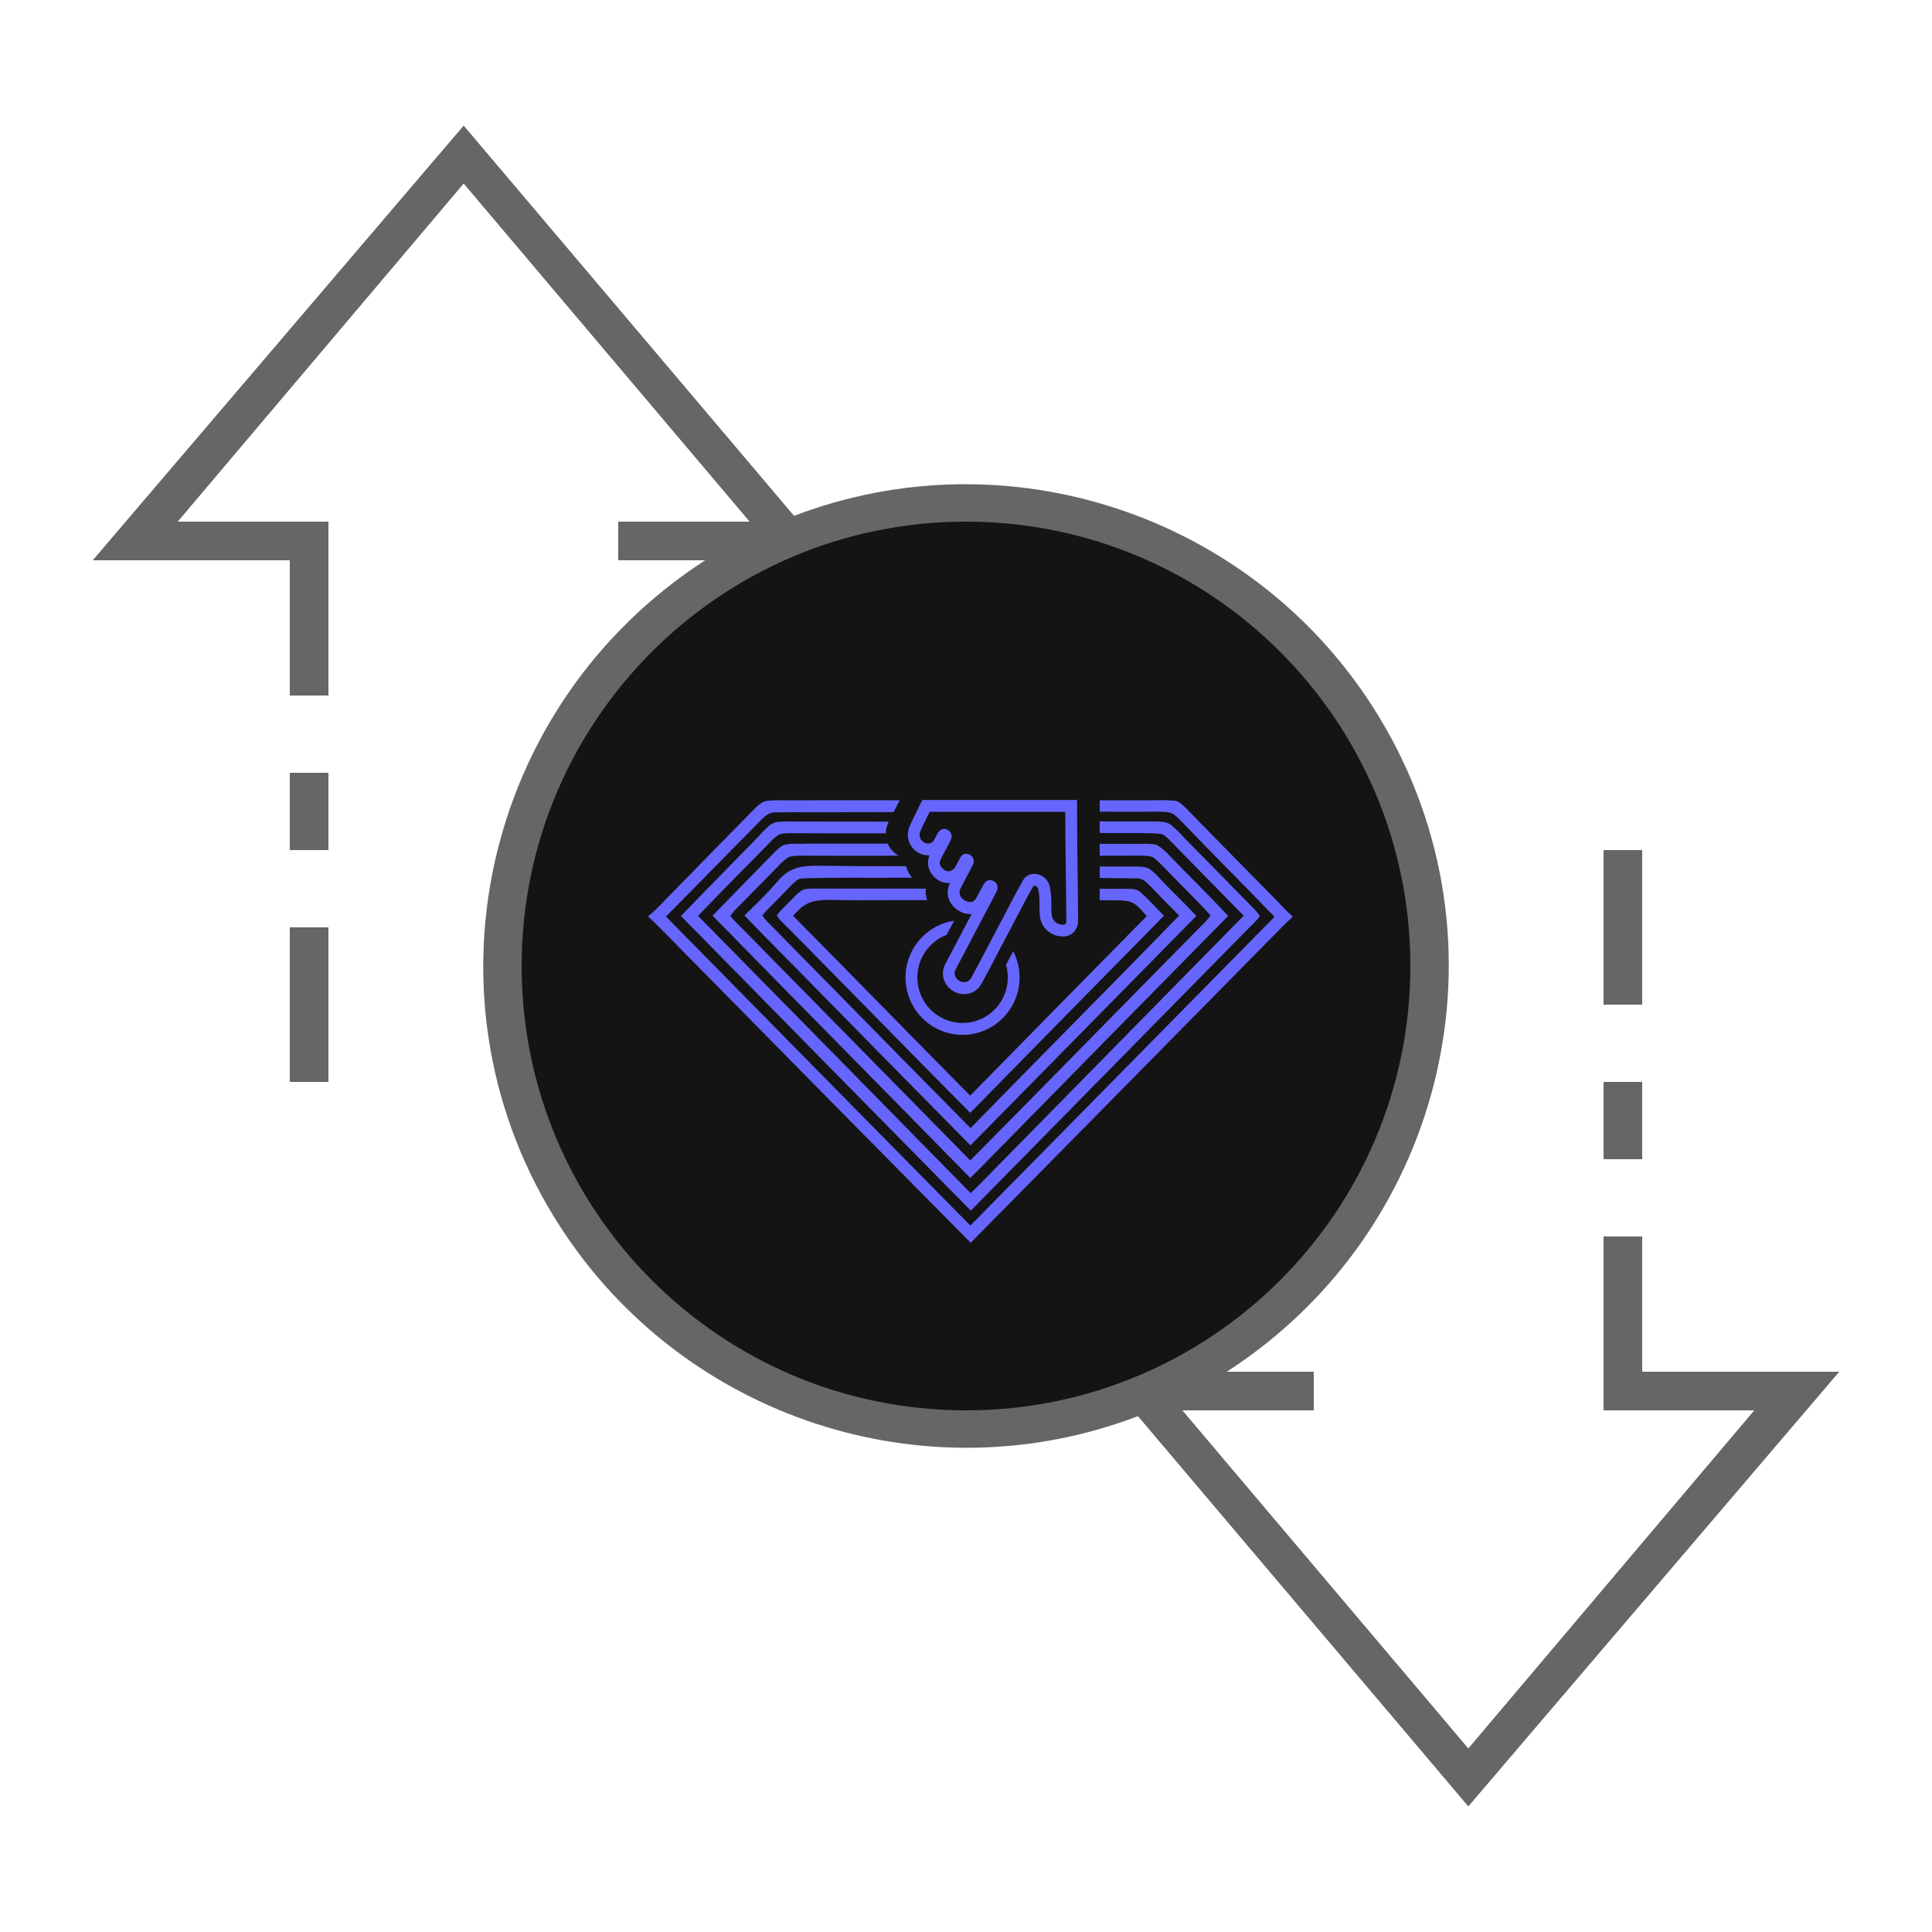
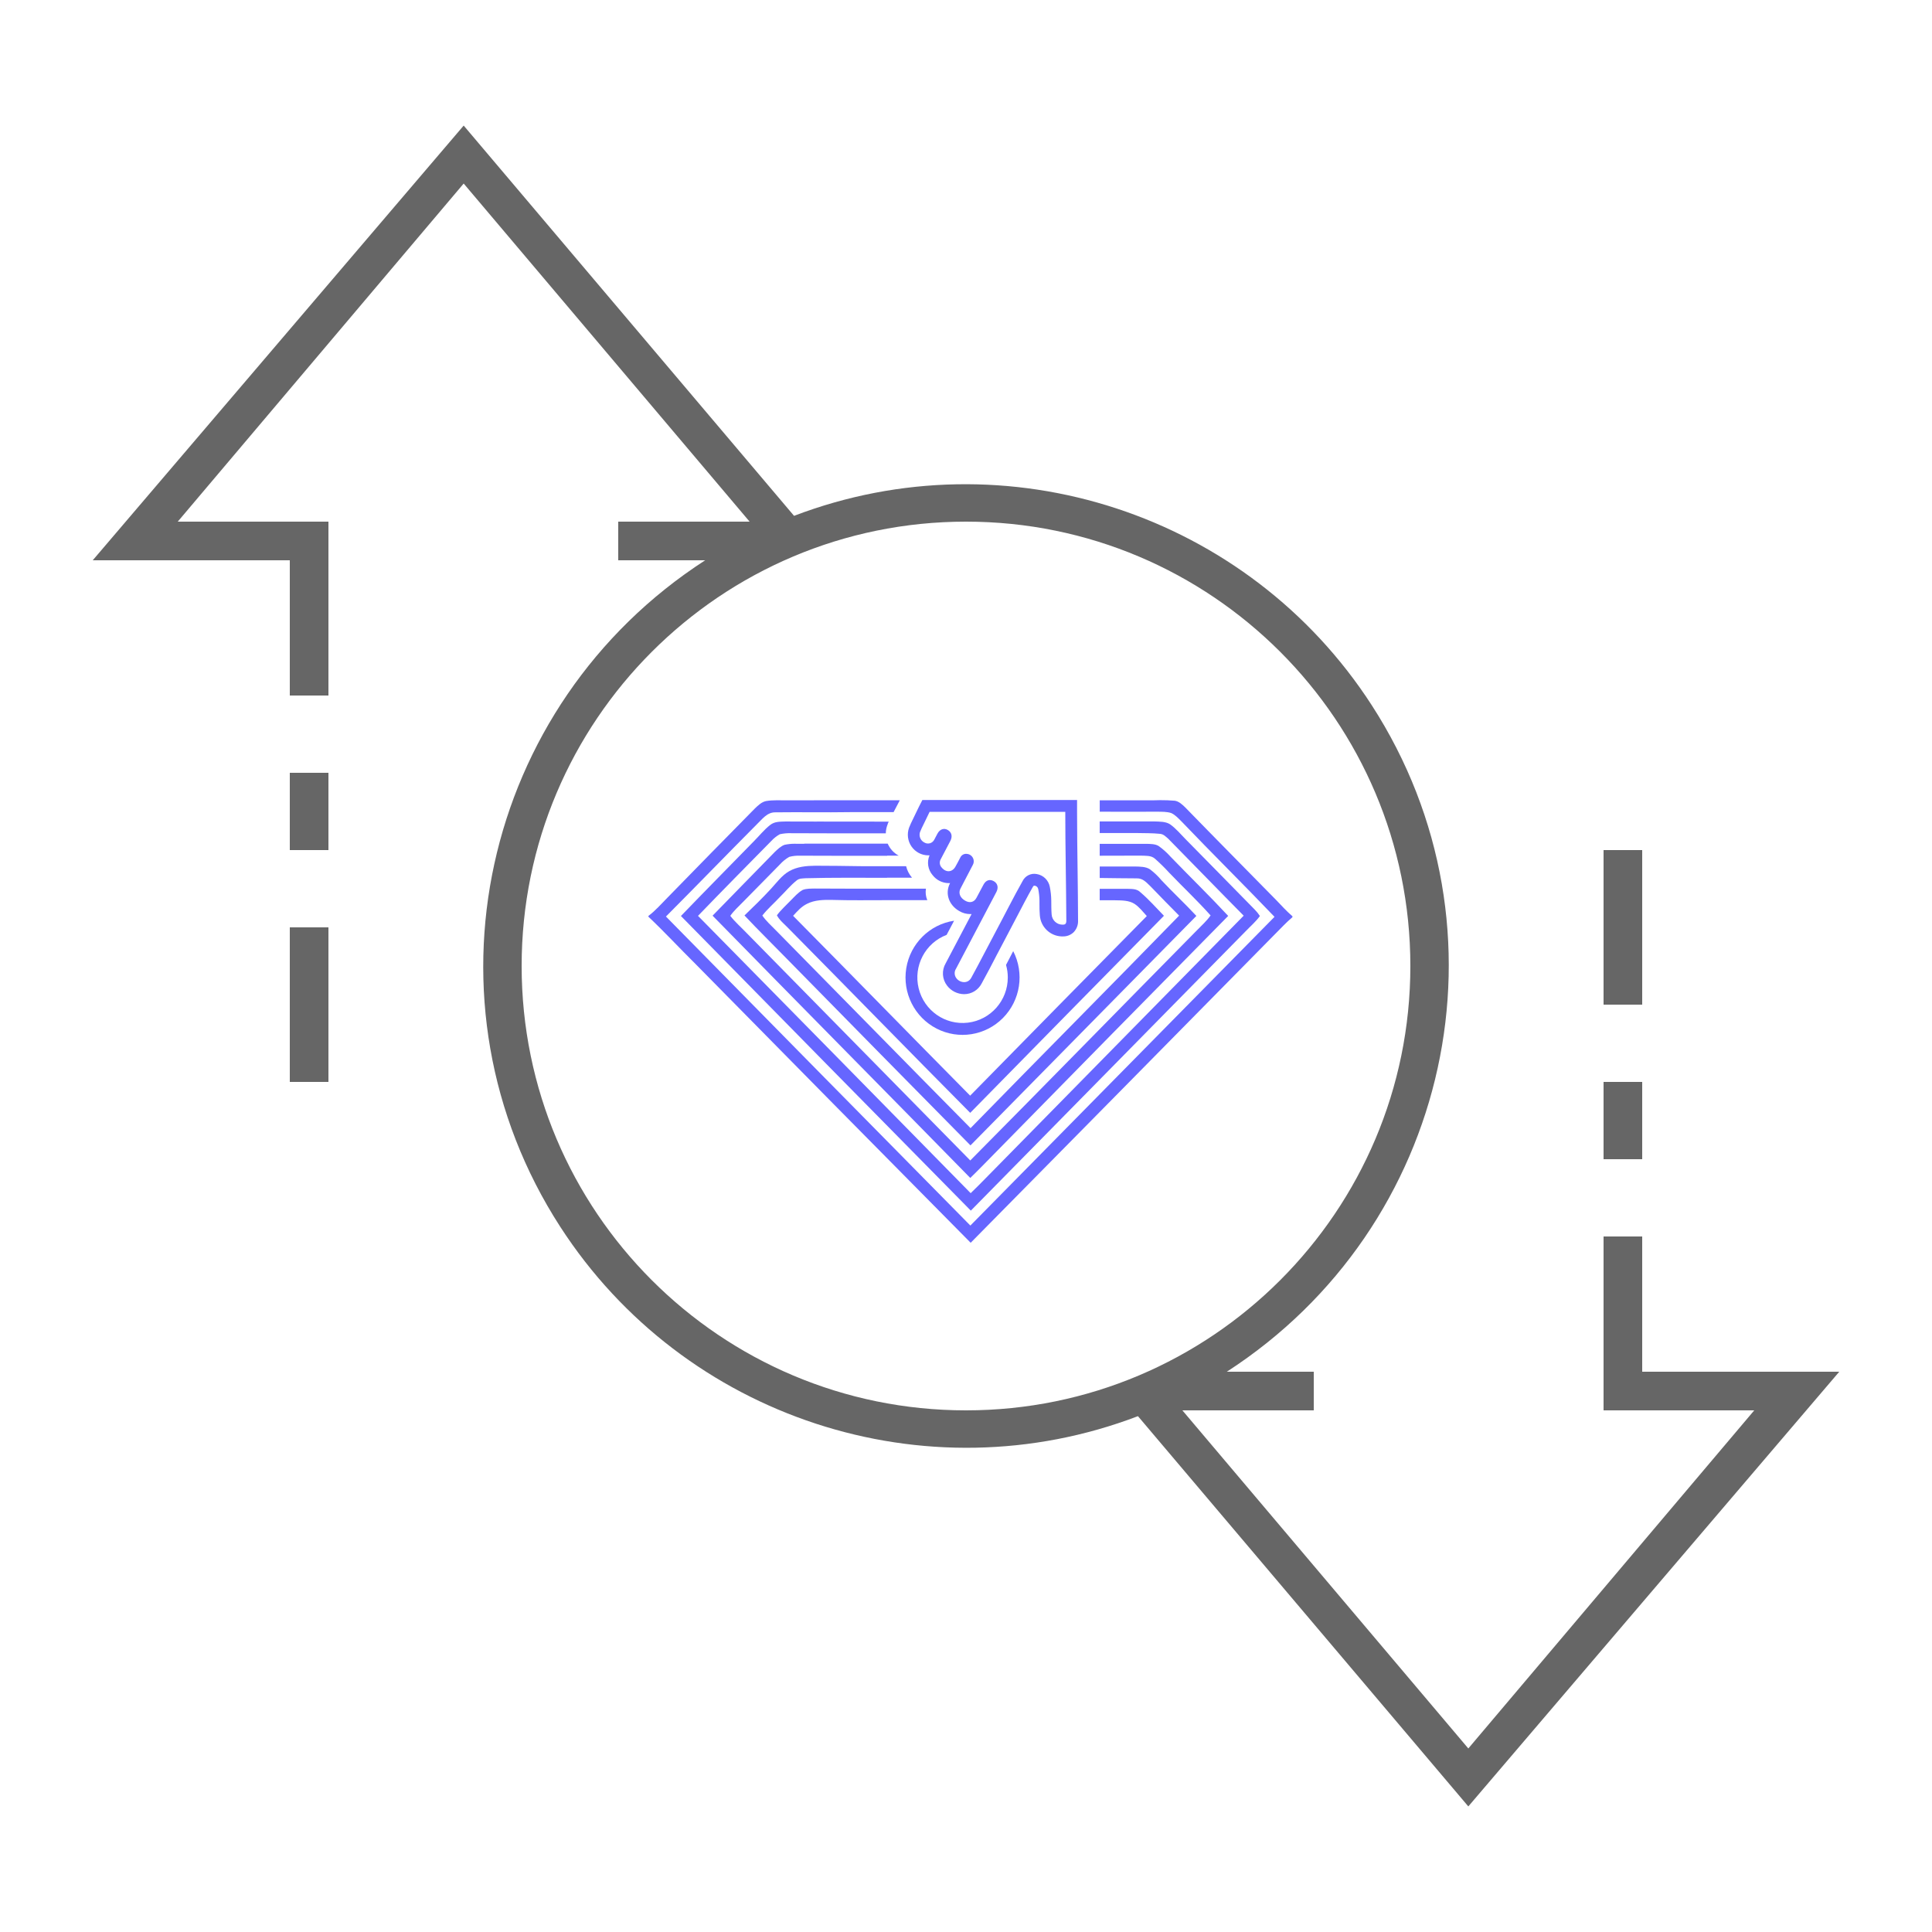
<svg xmlns="http://www.w3.org/2000/svg" version="1.1" id="ic_empty_transactions" x="0px" y="0px" viewBox="0 0 100 100" style="enable-background:new 0 0 100 100;" xml:space="preserve">
  <defs id="defs32" />
  <style type="text/css" id="style2">
	.st0{fill:#2EA1FF;}
	.st1{fill:#666666;}
	.st2{fill:#EFEFEF;}
</style>
-   <circle class="st0" cx="50" cy="50" id="circle4" style="fill:#141414;fill-opacity:1" r="18" />
+   <circle class="st0" cx="50" cy="50" id="circle4" style="fill:#141414;fill-opacity:0" r="18" />
  <g id="Group_9015">
-     <path id="Path_18970" class="st0" d="M50,26c-13.3,0-24,10.7-24,24s10.7,24,24,24s24-10.7,24-24S63.3,26,50,26z M50,68   c-9.9,0-18-8.1-18-18s8.1-18,18-18s18,8.1,18,18S59.9,68,50,68z" style="fill:#141414;fill-opacity:1" />
+     <path id="Path_18970" class="st0" d="M50,26c-13.3,0-24,10.7-24,24s10.7,24,24,24s24-10.7,24-24S63.3,26,50,26z M50,68   c-9.9,0-18-8.1-18-18s8.1-18,18-18s18,8.1,18,18S59.9,68,50,68z" style="fill:#141414;fill-opacity:0" />
    <g id="Group_9014">
      <g id="Group_9013">
-         <path id="Path_18972" class="st0" d="M50,31c-10.5,0-19,8.5-19,19s8.5,19,19,19s19-8.5,19-19S60.5,31,50,31z M50,67     c-9.4,0-17-7.6-17-17s7.6-17,17-17s17,7.6,17,17S59.4,67,50,67z" style="fill:#141414;fill-opacity:1" />
+         <path id="Path_18972" class="st0" d="M50,31c-10.5,0-19,8.5-19,19s8.5,19,19,19s19-8.5,19-19S60.5,31,50,31z M50,67     c-9.4,0-17-7.6-17-17s7.6-17,17-17s17,7.6,17,17S59.4,67,50,67z" style="fill:#141414;fill-opacity:0" />
        <path id="Rectangle_4664" class="st1" d="M83,56h2v4h-2V56z" />
        <path id="Rectangle_4665" class="st1" d="M83,44h2v8h-2V44z" />
        <path id="Rectangle_4666" class="st1" d="M15,48h2v8h-2V48z" />
        <path id="Rectangle_4667" class="st1" d="M15,40h2v4h-2V40z" />
        <path id="Path_18973" class="st1" d="M95.2,71H85v-7h-2v9h7.8L76,90.5L61.2,73H68v-2h-4.5c11.6-7.5,15-22.9,7.5-34.5     c-6.4-9.9-18.9-14-29.9-9.8L24,6.5L4.8,29H15v7h2v-9H9.2L24,9.5L38.8,27H32v2h4.5c-11.6,7.5-15,22.9-7.5,34.5     c6.4,9.9,18.9,14,29.9,9.8L76,93.5L95.2,71z M27,50c0-12.7,10.3-23,23-23s23,10.3,23,23S62.7,73,50,73S27,62.7,27,50z" />
      </g>
    </g>
  </g>
  <g transform="matrix(0.09839254,0,0,0.0990285,33.5613,41.40758)" id="g24">
    <path style="fill:#6666ff;fill-opacity:1" d="m 269.1,0.084 a 89.41,89.41 0 0 0 -3.18,0.076 h -28.5 V 6.119 c 10.06,0 20.129,0.08 30.199,0 2.45,0.05 5.151,-0.059 7.451,0.721 2.05,0.93 3.749,2.771 5.299,4.301 16.17,16.8 32.84,33.14 49,49.93 -53.333,53.767 -106.667,107.553 -160,161.359 C 115.942,168.643 62.564,114.803 9.23,60.91 25.21,44.96 40.93,28.82 56.93,12.82 c 2.92,-2.72 5.47,-6.511 10,-6.371 12.94,-0.17 25.939,0.11 38.939,-0.1 0.249,-0.009 0.499,-0.011 0.748,-0.02 h 22.373 L 132.25,0.131 H 87.061 v 0.039 H 72.92 c -3.65,0.03 -7.44,-0.229 -11,0.381 -2.32,0.45 -4.23,2.29 -5.85,3.83 C 40.69,19.911 25.36,35.39 10.07,51 6.86,54.22 3.67,57.88 0,60.6 V 61 c 8.46,7.94 16.359,16.431 24.619,24.551 48.253,48.713 96.557,97.339 144.91,145.879 53.46,-53.807 106.885,-107.637 160.271,-161.49 3,-2.97 5.74,-5.969 9,-8.689 v -0.471 c -3.03,-2.59 -5.73,-5.55 -8.48,-8.41 -16,-16.19 -32.09,-32.32 -48,-48.58 -1.49,-1.41 -3.24,-3.088 -5.4,-3.408 a 89.41,89.41 0 0 0 -7.82,-0.297 z" id="path8" />
    <path style="opacity:1;fill:#6666ff;fill-opacity:1" d="m 237.4,11.211 v 6.059 h 19.689 c 4.06,0.1 8.061,-7.8e-5 12.061,0.42 1.85,0.14 3.13,1.55 4.42,2.67 13.22,13.34 26.32,26.811 39.58,40.111 -45.32,45.767 -90.617,91.559 -135.891,137.379 -2.533,2.593 -5.11,5.144 -7.73,7.65 C 121.776,157.167 73.963,108.854 26.09,60.561 c 12.79,-13.19 25.729,-26.191 38.609,-39.191 a 18,18 0 0 1 4.42,-3.469 23.62,23.62 0 0 1 6,-0.541 c 16.58,0.11 33.181,0.061 49.781,0.061 a 13,13 0 0 1 1,-4.85 v -0.125 c 0.036,-0.091 0.044,-0.107 0.15,-0.346 0.12,-0.27 0.259,-0.529 0.379,-0.799 H 88.631 v -0.023 c -5.513,-0.002 -11.025,-0.009 -16.541,-0.037 h -0.109 c -2.89,0.11 -5.58,-0.041 -8,1.869 -3.08,2.41 -5.59,5.541 -8.35,8.301 -12.83,13.09 -25.791,26.071 -38.521,39.221 50.787,51.4 101.62,102.733 152.5,154 48.153,-48.66 96.314,-97.305 144.48,-145.932 2.54,-2.64 5.46,-5.119 7.6,-8.059 a 21.17,21.17 0 0 0 -2.75,-3.381 c -12.17,-12.26 -24.23,-24.62 -36.43,-36.85 -2.56,-2.59 -5,-5.52 -8,-7.65 -2.29,-1.55 -5.71,-1.469 -8.42,-1.549 z m -148.77,0.066 c 12.418,0.003 24.832,-0.037 37.25,-0.037 H 88.631 Z m 36.834,2.34 a 12.59,12.59 0 0 0 -0.564,3.523 h -0.019 a 12.59,12.59 0 0 1 0.584,-3.523 z" id="path10" />
    <path style="opacity:1;fill:#6666ff;fill-opacity:1" d="m 82,22.82 v 0.086 c -1.384,-0.006 -2.767,-0.007 -4.15,-0.016 a 24.89,24.89 0 0 0 -0.795,-0.02 24.89,24.89 0 0 0 -5.414,0.559 c -1.97,0.66 -3.671,2.351 -5.141,3.721 -10.96,11.06 -21.8,22.231 -32.74,33.311 45.08,45.79 90.461,91.32 135.561,137.09 4.73,-4.54 9.259,-9.25 13.879,-13.9 C 223.733,142.597 264.333,101.577 305,60.59 c -9.85,-10.54 -20.269,-20.59 -30.359,-30.99 a 37.8,37.8 0 0 0 -6.221,-5.549 c -1.89,-1.14 -4.391,-1.071 -6.561,-1.141 h -24.459 v 6.221 c 7.15,0 14.309,-7.81e-4 21.459,-0.051 2.57,0.12 5.57,-0.2 7.57,1.57 a 95.18,95.18 0 0 1 7.471,7.289 c 7.21,7.5 14.91,14.68 21.84,22.4 -2,2.84 -4.79,5.33 -7.26,7.84 -39.76,40.04 -79.31,80.28 -119.16,120.23 -39.2,-39.607 -78.384,-79.199 -117.551,-118.779 -2.87,-3.01 -6.159,-5.79 -8.689,-9.08 1.84,-2.68 4.46,-4.951 6.73,-7.301 C 56.251,46.7 62.81,40.189 69.25,33.609 a 20,20 0 0 1 4.859,-3.889 20.18,20.18 0 0 1 5.74,-0.611 c 15.25,0.1 30.5,0.051 45.75,0.051 v -0.08 h 6.16 A 1.66,1.66 0 0 1 131.49,29 13.14,13.14 0 0 1 125.891,22.82 Z" id="path12" />
    <path style="opacity:1;fill:#6666ff;fill-opacity:1" d="m 87.811,34.359 c -4.77,0.05 -9.591,0.481 -13.771,2.871 -3.8,2.12 -6.58,5.979 -9.5,9.119 -4.46,4.83 -9.22,9.43 -14,14 7.23,7.65 14.84,15.05 22.23,22.59 32.153,32.553 64.373,65.083 96.66,97.59 39.593,-40.007 79.203,-79.986 118.83,-119.939 -5.96,-6.4 -12.4,-12.32 -18.32,-18.6 A 37,37 0 0 0 263.881,36.25 c -2.27,-1.49 -5.36,-1.42 -8,-1.49 h -18.471 v 6 c 6.47,0.06 12.971,0.201 19.471,0.201 3.4,-0.09 5.158,2.248 7.398,4.318 4.91,5.08 9.91,10.16 14.91,15.16 -36.4,37.16 -73.259,73.95 -109.719,111.07 -34.19,-34.35 -68.151,-68.83 -102.281,-103.25 -2.48,-2.51 -5.26,-4.989 -7.26,-7.859 2.71,-3.47 6.201,-6.44 9.201,-9.65 2.96,-2.89 5.638,-6.16 8.898,-8.73 1.41,-1.13 3.051,-0.989 4.781,-1.129 14.24,-0.38 28.51,-0.221 42.75,-0.221 v -0.07 h 13.109 a 14.41,14.41 0 0 1 -3.08,-5.91 v -0.09 h -23.223 c -0.383,-0.004 -0.763,-0.005 -1.146,-0.01 -7.8,-0.11 -15.6,-0.23 -23.41,-0.23 z" id="path14" />
    <path style="opacity:1;fill:#6666ff;fill-opacity:1" d="m 87.631,46.279 c -2.11,0.07 -4.561,-0.079 -6.561,0.781 -2.38,1.35 -4.301,3.559 -6.221,5.469 -2.43,2.54 -5.17,4.94 -7.25,7.73 1.29,2.52 3.84,4.52 5.84,6.58 32.01,32.16 63.76,64.57 95.85,96.68 33.94,-34.373 67.91,-68.707 101.91,-103 -4.04,-4.14 -7.93,-8.519 -12.26,-12.189 -2.1,-2.08 -4.539,-1.79 -7.309,-1.91 h -14.23 v 6 h 8.23 c 3.38,0.07 7.138,-6.25e-4 10.068,1.859 2.49,1.6 4.49,4.201 6.49,6.381 -31.02,31.253 -61.996,62.546 -92.93,93.879 -31.14,-31.28 -62.021,-62.75 -93.141,-94 2.27,-2.44 4.3,-4.838 7.42,-6.318 3.98,-2 8.722,-2.08 13.092,-2 9.57,0.29 19.17,0.139 28.76,0.139 v -0.01 h 21.32 a 10.82,10.82 0 0 1 -0.711,-6 h -24.471 v 0.004 c -11.301,-0.041 -22.596,0.025 -33.898,-0.074 z" id="path16" />
    <path id="path26" d="M 225.78,37.16 C 225.64,26.75 225.5,15.99 225.5,6.16 V 0 h -81.38 l -1.73,3.37 c -0.34,0.68 -1.08,2.2 -1.78,3.65 -0.54,1.11 -1.05,2.18 -1.3,2.68 -0.88,1.74 -1.6,3.31 -2.2,4.81 a 10.78,10.78 0 0 0 10.07,14.42 h 0.71 a 9.85,9.85 0 0 0 1.62,10.35 10.82,10.82 0 0 0 8.37,4.17 7.5,7.5 0 0 0 0.82,0 l -0.12,0.23 c -2.64,5.22 -0.54,11.27 5,14.4 a 11.29,11.29 0 0 0 5.61,1.55 7.5,7.5 0 0 0 0.82,0 l -0.89,1.69 q -6.36,12 -12.76,24.08 a 10.38,10.38 0 0 0 0.72,11.58 11.45,11.45 0 0 0 9,4.51 10.34,10.34 0 0 0 9.17,-5.49 c 2.92,-5.25 5.75,-10.64 8,-15 1.43,-2.73 2.67,-5.09 3.68,-6.93 2.44,-4.56 4.57,-8.63 6.54,-12.37 3.14,-6 5.85,-11.16 8.7,-16.17 0.42,-0.74 0.66,-0.74 0.75,-0.74 h 0.32 a 2.17,2.17 0 0 1 1.82,1.75 32.18,32.18 0 0 1 0.66,6.05 c 0,0.55 0,1.09 0,1.64 0,1.94 0,3.95 0.19,6.07 a 11.92,11.92 0 0 0 11.35,11 c 0.26,0 0.5,0 0.74,0 a 7.84,7.84 0 0 0 5.75,-2.24 8.21,8.21 0 0 0 2.27,-6.06 C 226,54.81 225.89,45.84 225.78,37.16 Z m -8.12,28 a 5.72,5.72 0 0 1 -5.54,-5.38 c -0.2,-2.41 -0.16,-4.83 -0.19,-7.25 a 38.9,38.9 0 0 0 -0.78,-7.21 8.36,8.36 0 0 0 -6.79,-6.6 6.86,6.86 0 0 0 -7.56,3.73 c -4.69,8.24 -8.92,16.73 -15.33,28.68 -2.64,4.83 -7,13.42 -11.64,21.81 -1.83,3.33 -6,2.61 -7.79,0.25 a 4.25,4.25 0 0 1 -0.22,-5 c 5.76,-10.8 11.47,-21.65 17.19,-32.46 1.36,-2.55 2.71,-5.09 4.05,-7.65 1.2,-2.32 0.69,-4.5 -1.39,-5.66 -2.08,-1.16 -4.09,-0.56 -5.36,1.76 -1.27,2.32 -2.48,4.69 -3.76,7 -1.28,2.31 -3.55,2.82 -5.94,1.44 -2.59,-1.46 -3.65,-3.93 -2.5,-6.2 2.12,-4.17 4.4,-8.27 6.53,-12.45 a 3.9,3.9 0 0 0 -3.19,-5.81 3.33,3.33 0 0 0 -3.34,1.84 c -0.88,1.63 -1.69,3.31 -2.64,4.91 -1.72,2.94 -4.95,3.09 -7.18,0.4 A 3.62,3.62 0 0 1 153.76,31 c 1.7,-3.18 3.4,-6.38 5.07,-9.59 1.23,-2.32 0.73,-4.5 -1.29,-5.71 -2.02,-1.21 -4.2,-0.48 -5.48,1.88 -0.56,1 -1.12,2.08 -1.67,3.14 a 3.7,3.7 0 0 1 -5.21,1.51 4.52,4.52 0 0 1 -2.32,-5.4 c 0.59,-1.48 1.26,-2.92 2,-4.33 0.6,-1.19 2.46,-5.11 3.07,-6.3 h 71.37 c 0,18.05 0.47,38.83 0.55,56.89 0.01,1.73 -0.68,2.15 -2.19,2.06 z" class="cls-1" style="opacity:1;fill:#6666ff" />
    <path id="path30" d="m 191.91,79 -3.78,7.2 a 23.48,23.48 0 0 1 0.93,6.59 23.79,23.79 0 1 1 -32.18,-22.29 l 3.93,-7.4 a 30,30 0 1 0 31.1,15.9 z" class="cls-1" style="opacity:1;fill:#6666ff" />
  </g>
</svg>
